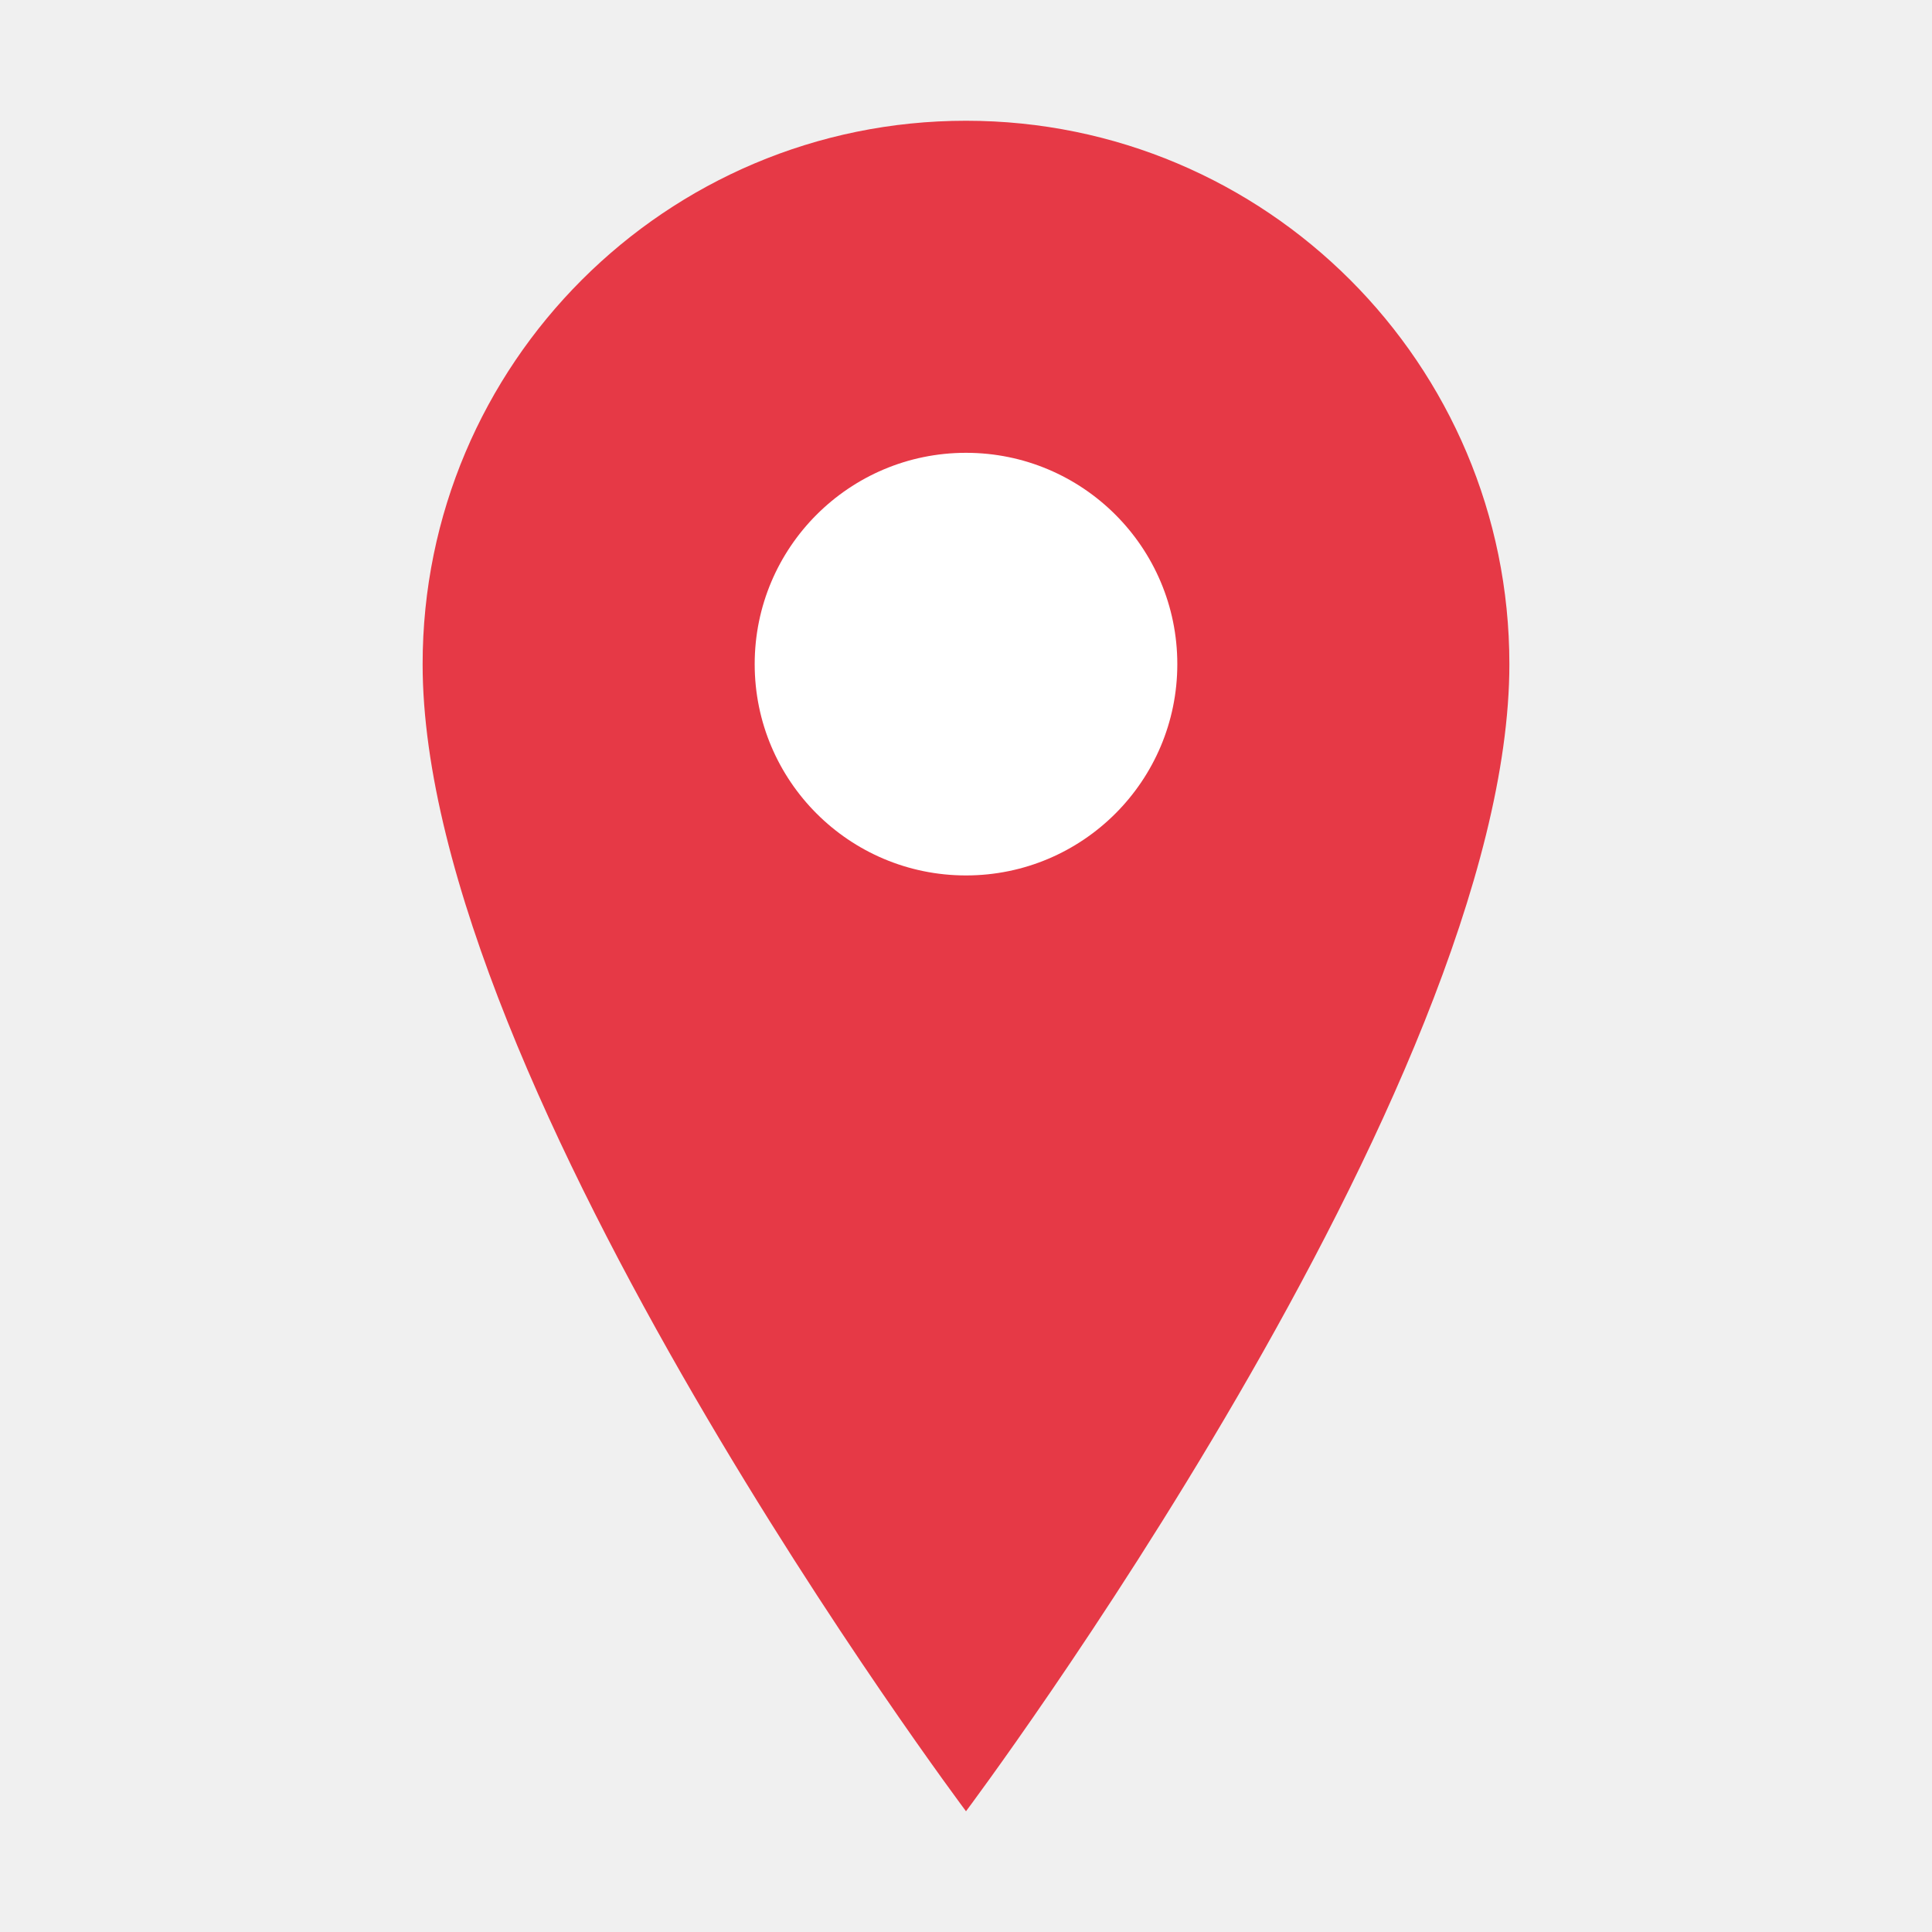
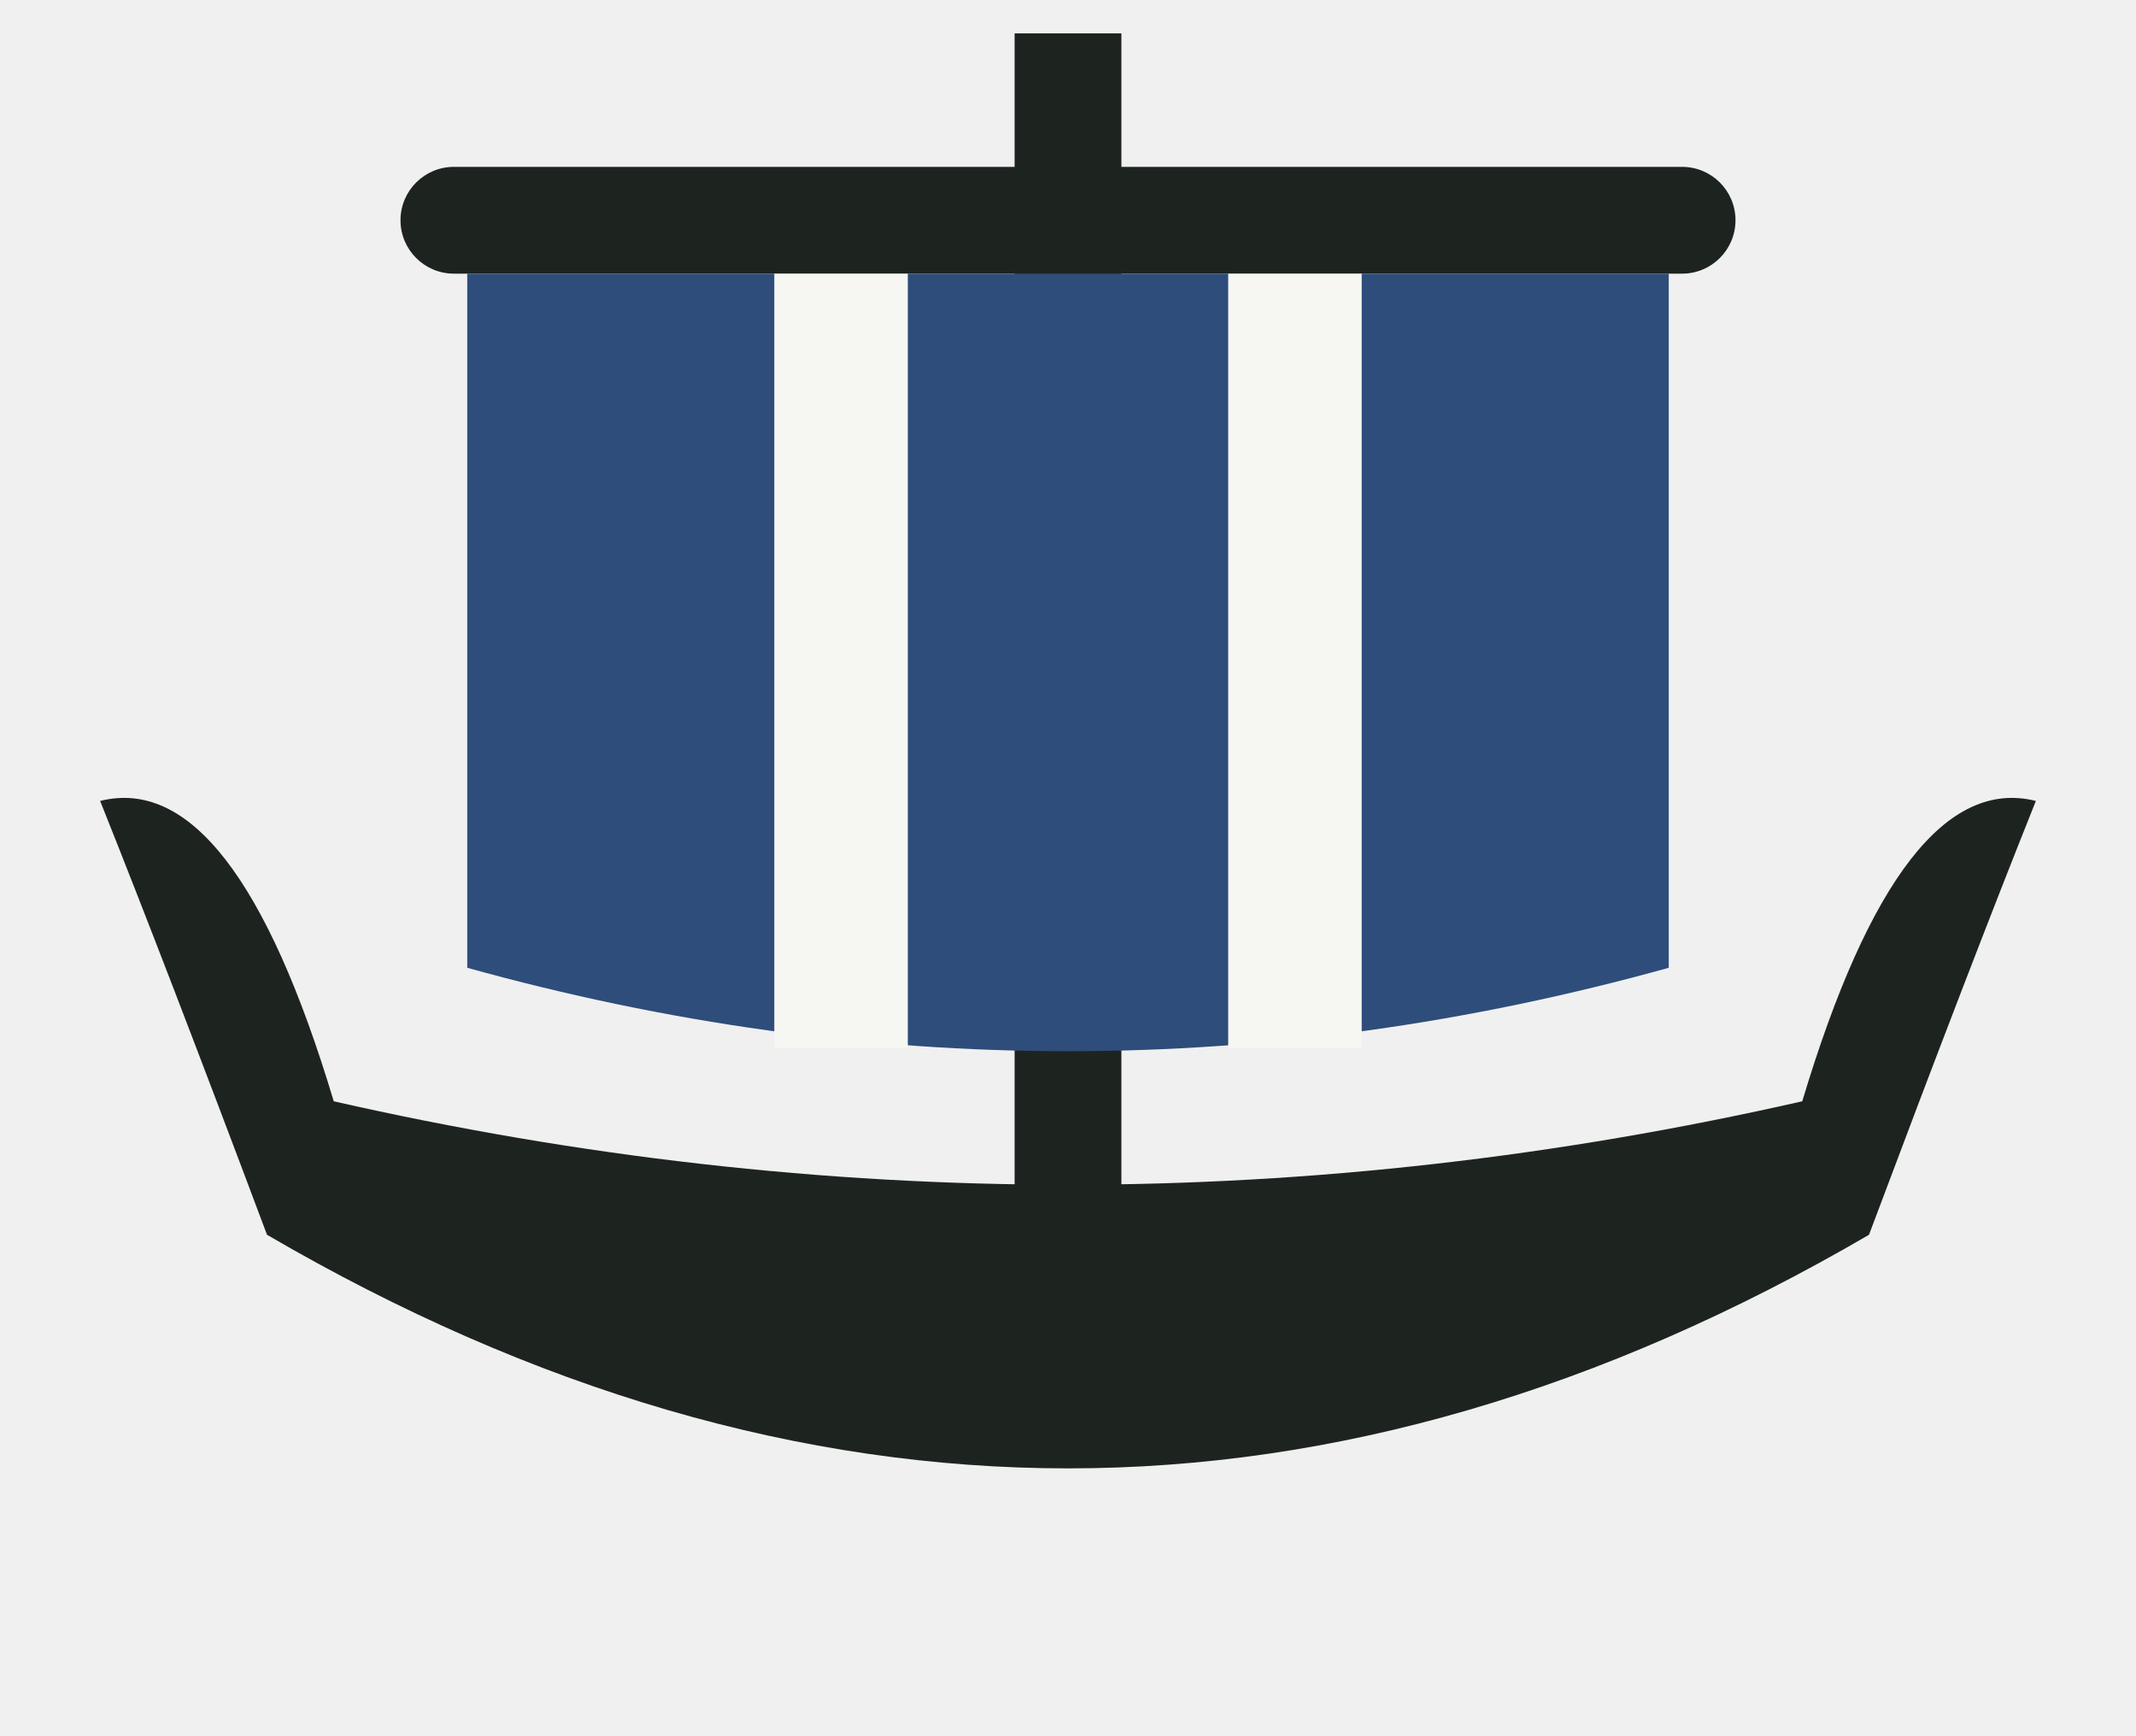
- <svg xmlns="http://www.w3.org/2000/svg" viewBox="0 0 32 32">
-   <path d="M16 2C11.03 2 7 6.03 7 11c0 7 9 19 9 19s9-12 9-19c0-4.97-4.03-9-9-9z" fill="#e63946" />
-   <circle cx="16" cy="11" r="3.5" fill="#fff" />
+ <svg xmlns="http://www.w3.org/2000/svg" viewBox="0 0 32 26">
+   <style>
+     .ink { fill: #1d2420 }
+     @media (prefers-color-scheme: dark) { .ink { fill: #e6e9e2 } }
+   </style>
+   <rect class="ink" x="15.2" y="0.5" width="1.6" height="18" />
+   <rect class="ink" x="6" y="2.5" width="20" height="1.6" rx="0.8" />
+   <path d="M7 4.1 H25 V14.5 Q16 17 7 14.5 Z" fill="#2e4d7a" />
+   <rect x="11.6" y="4.1" width="2" height="11.6" fill="#f6f7f3" />
+   <rect x="18.4" y="4.1" width="2" height="11.6" fill="#f6f7f3" />
+   <path class="ink" d="M1.5 12 Q3.5 11.5 5 16.5 Q16 19 27 16.5 Q28.5 11.5 30.5 12 Q29.5 14.5 28 18.5 Q16 25.5 4 18.5 Q2.5 14.5 1.5 12 Z" />
</svg>
